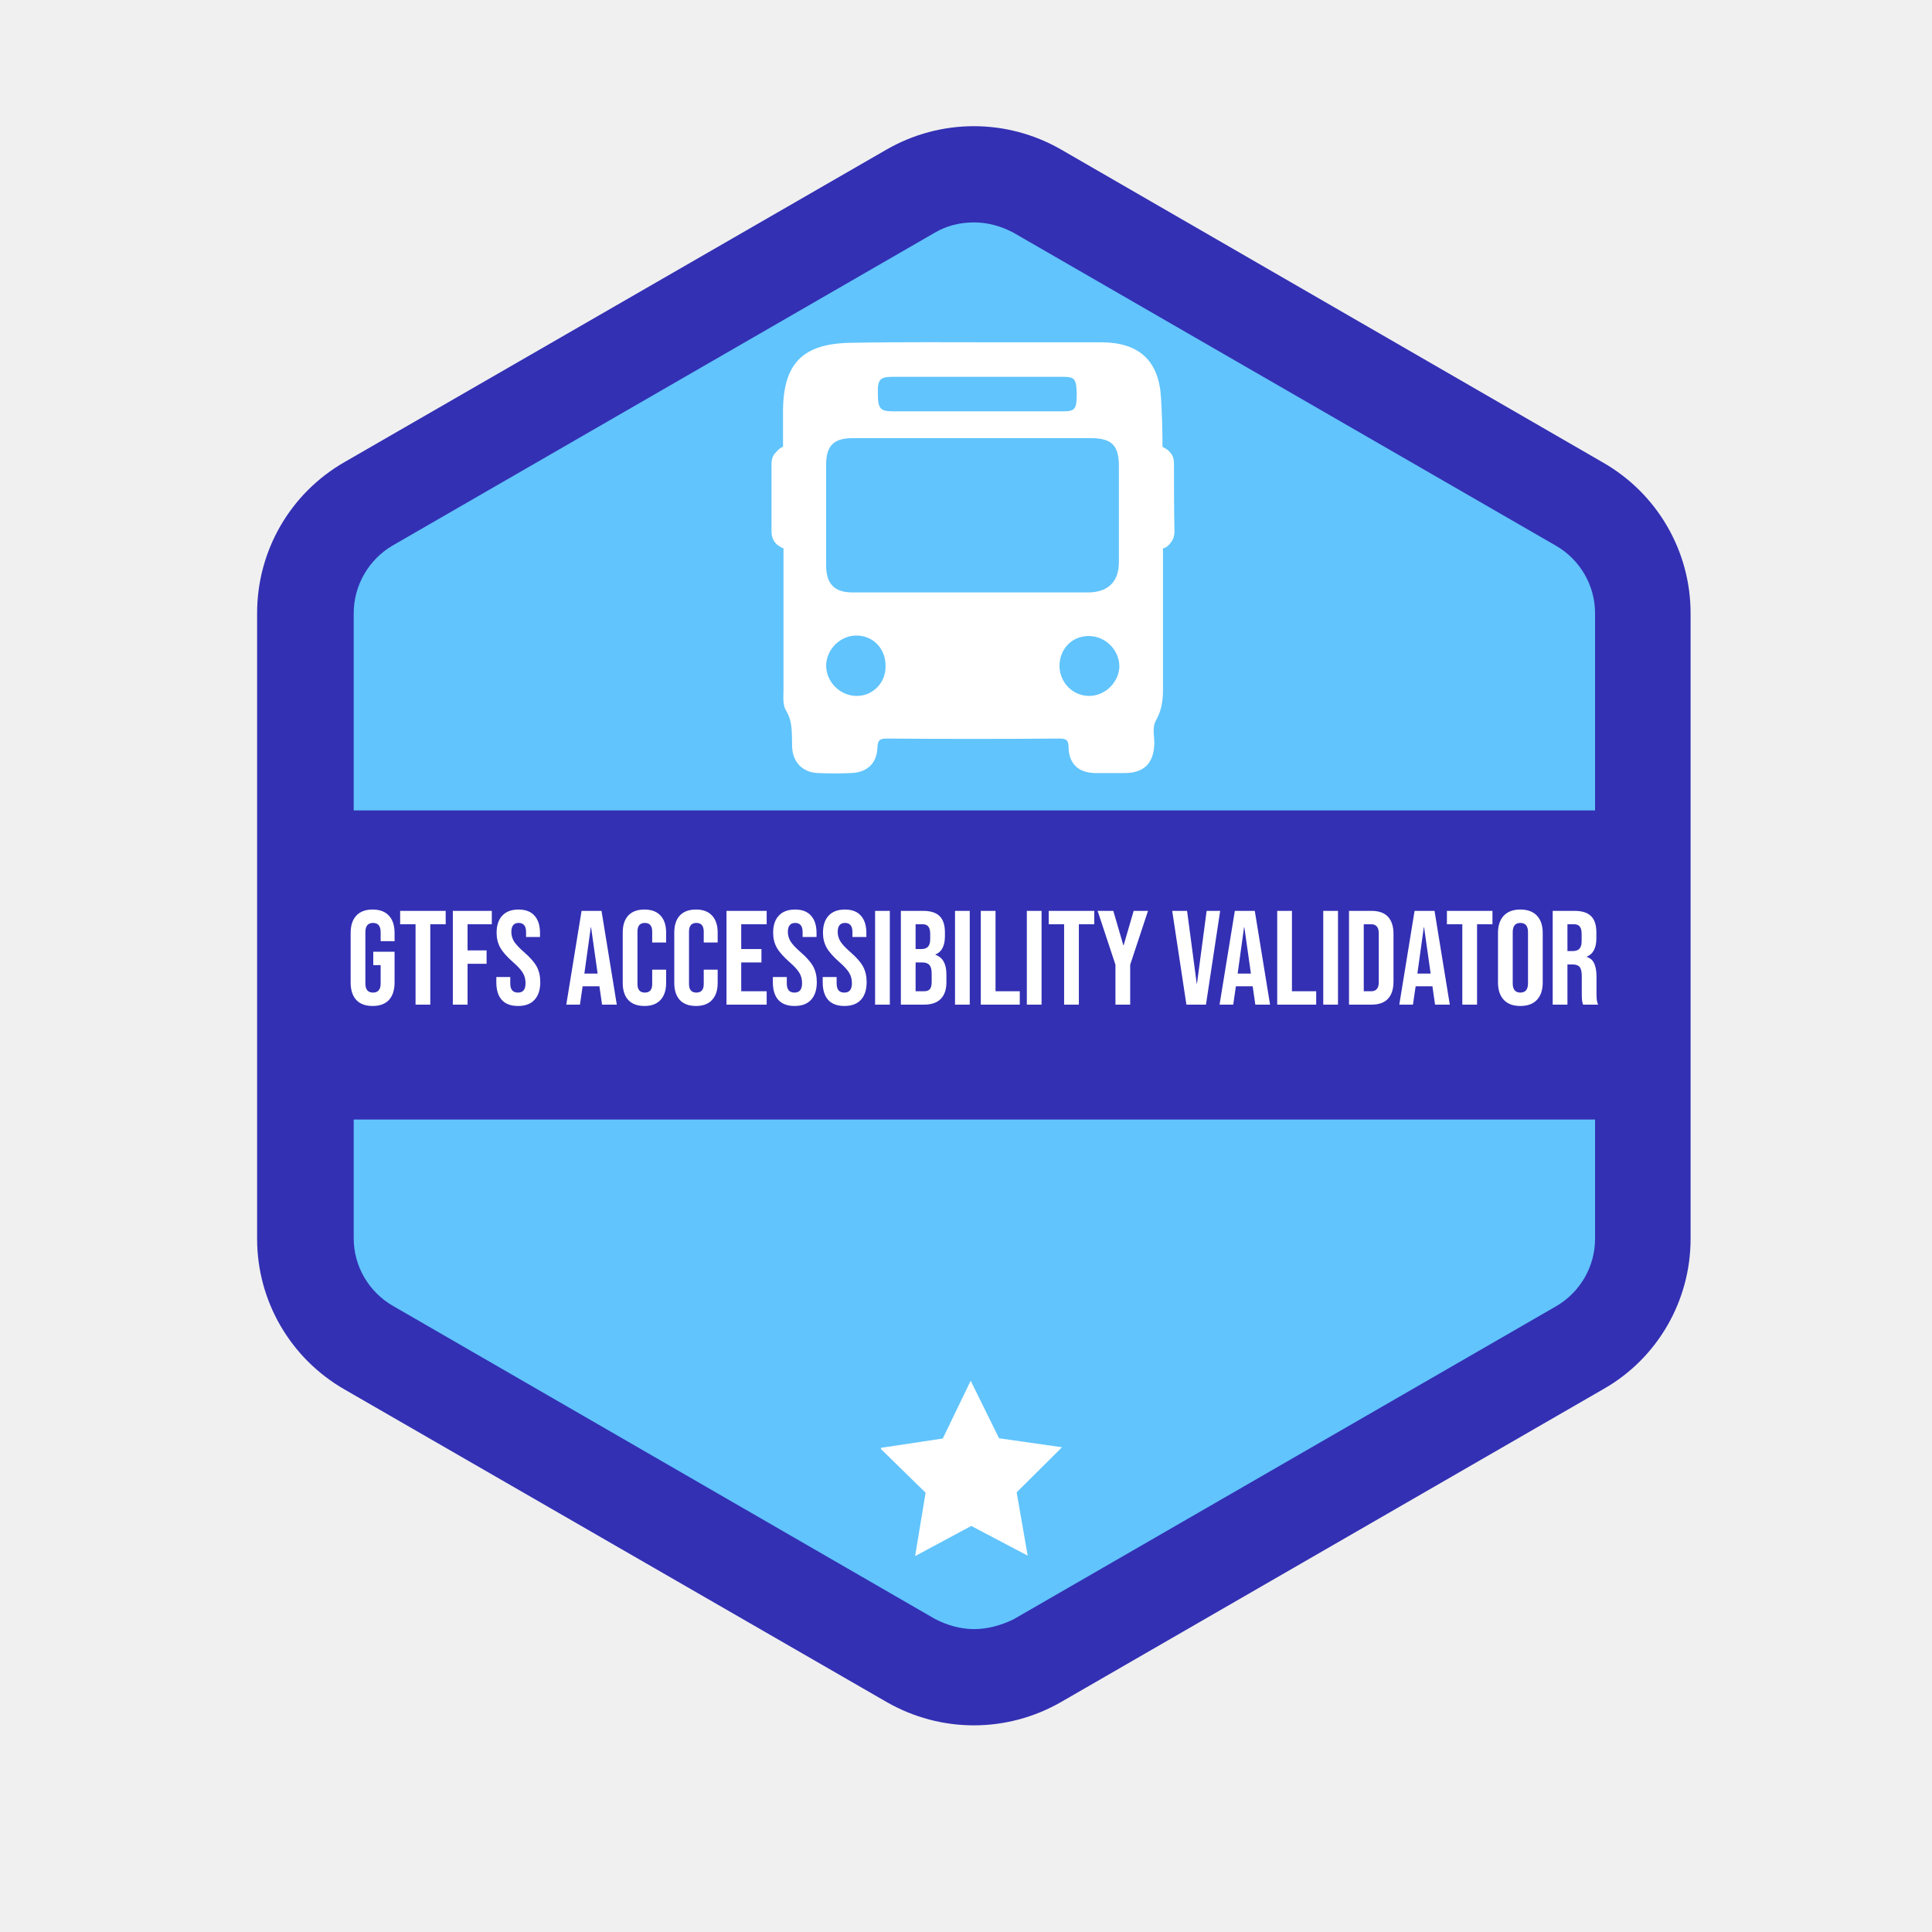
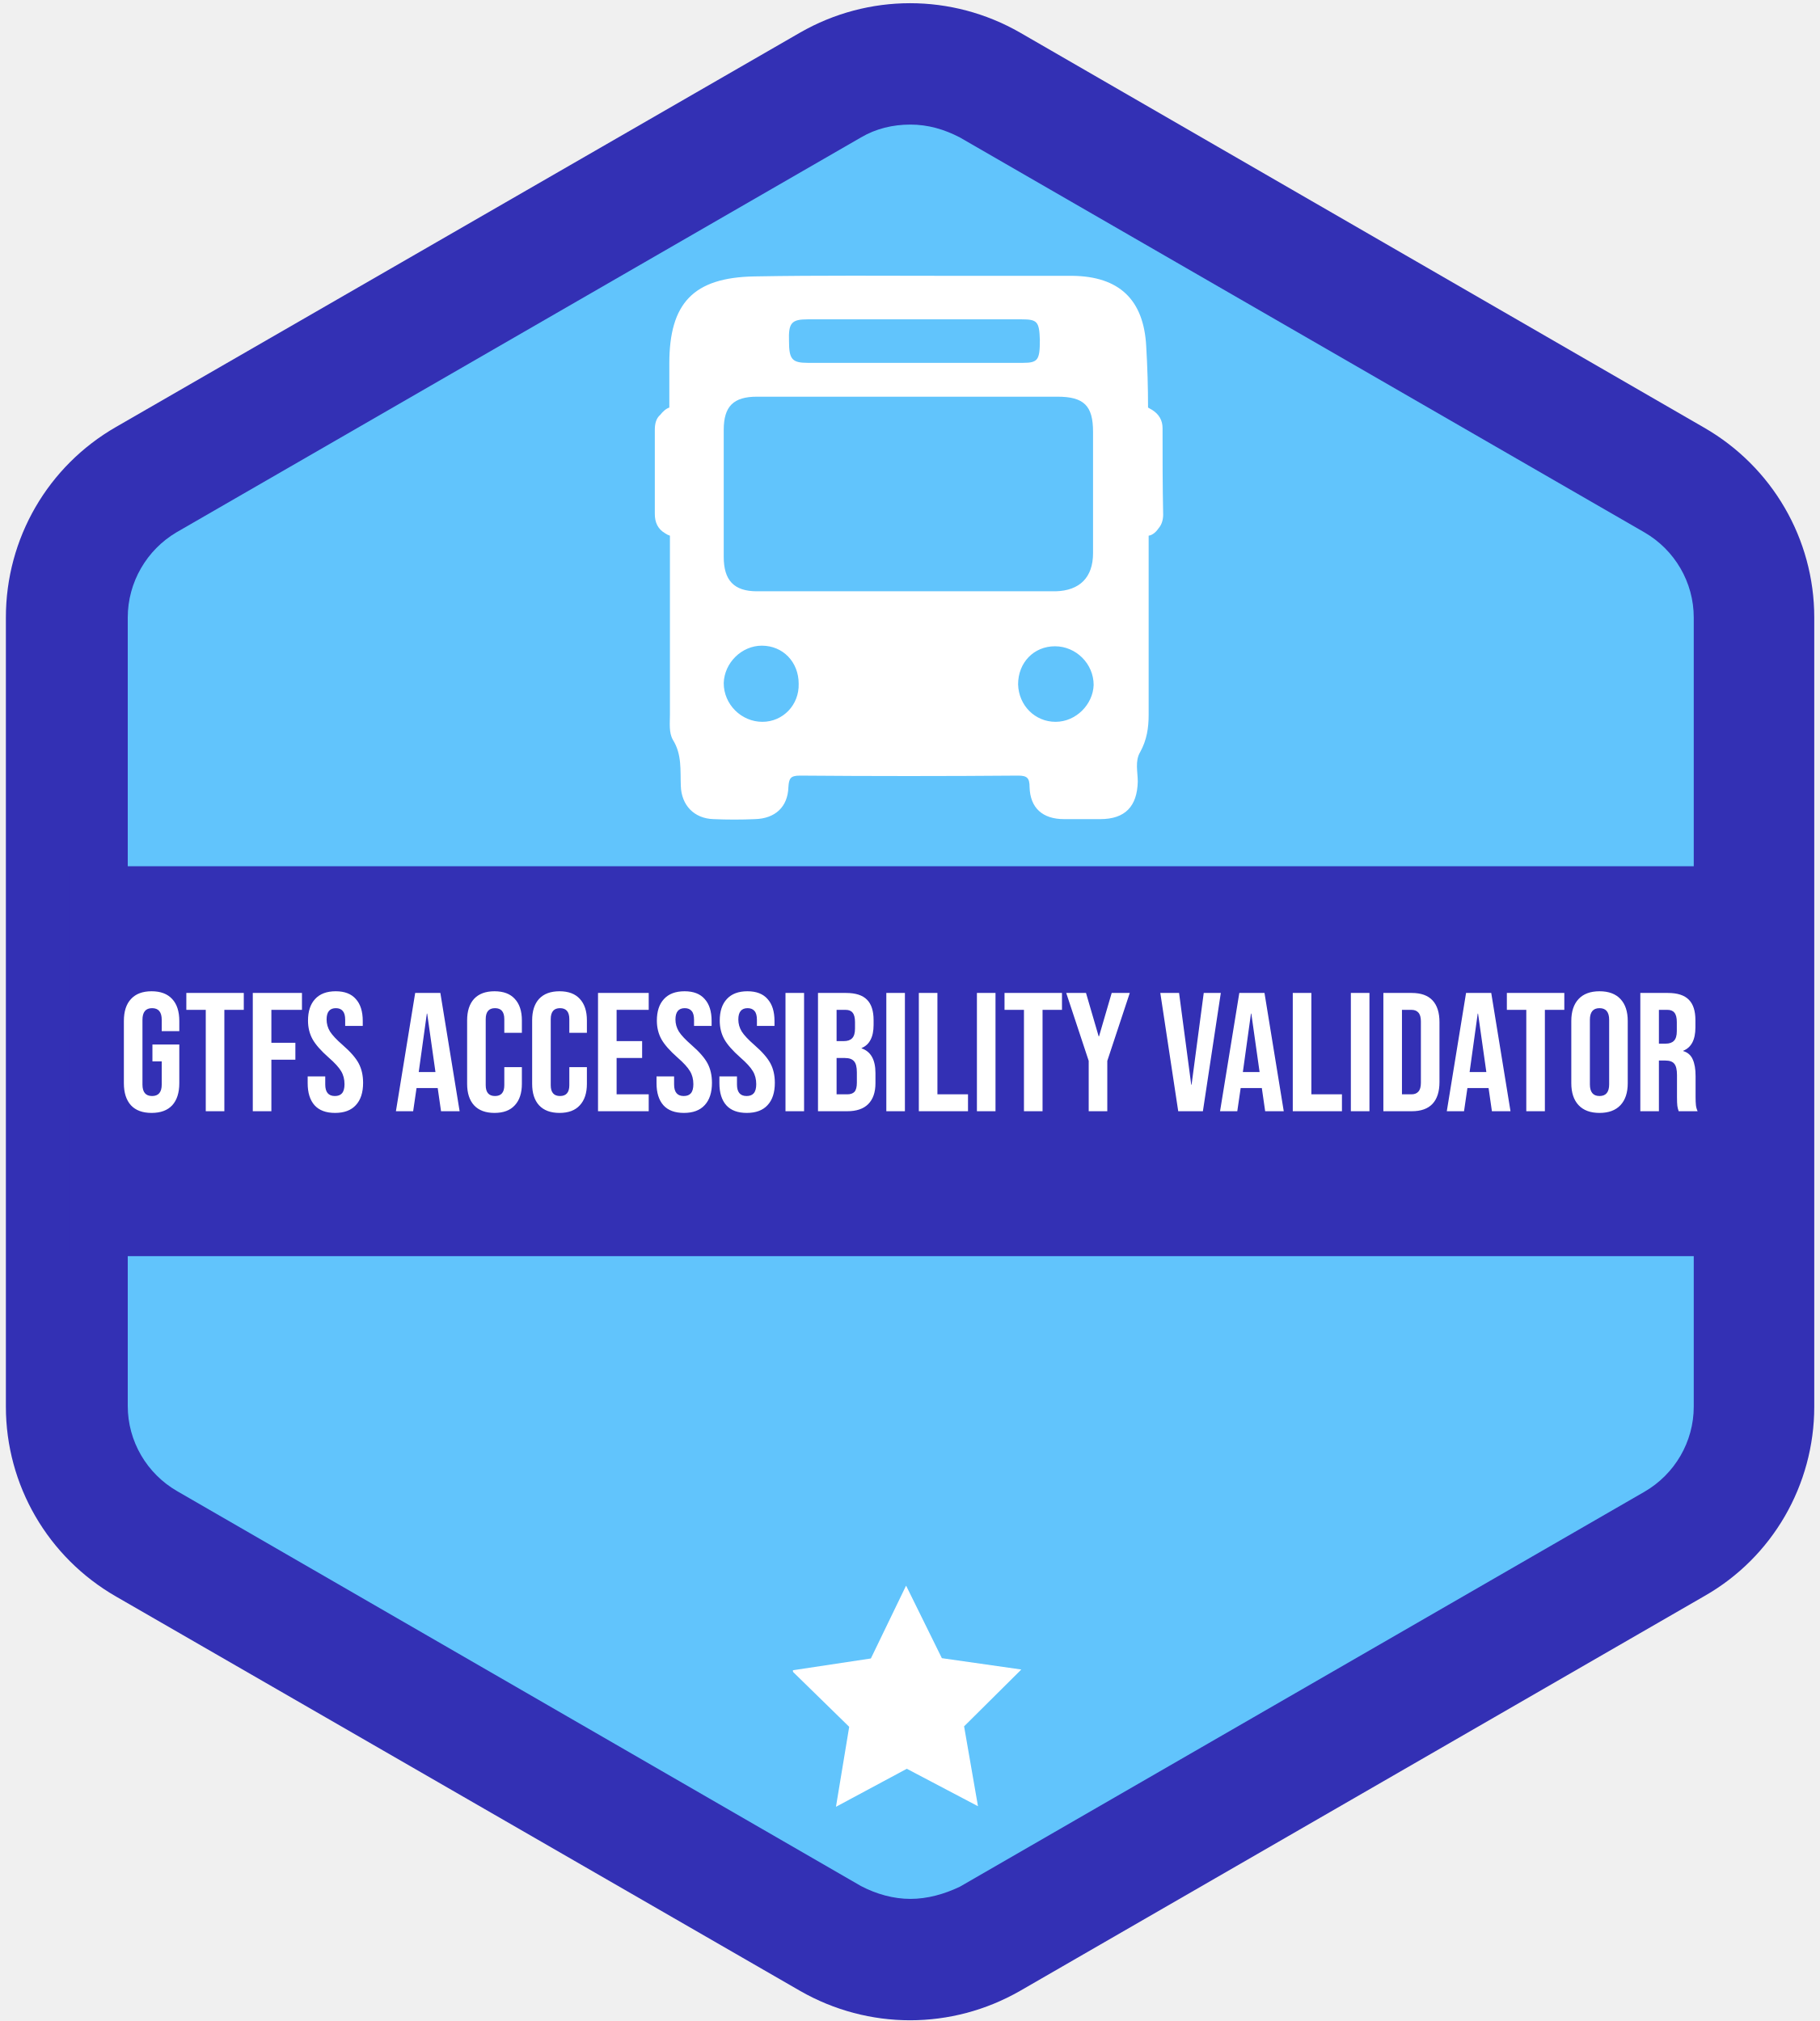
- <svg xmlns="http://www.w3.org/2000/svg" width="375" height="375" viewBox="0 0 375 375" fill="none">
-   <path fill-rule="evenodd" clip-rule="evenodd" d="M328.142 240.458V119.026C328.142 106.956 321.683 95.822 311.162 89.787L205.951 29.019C195.43 22.984 182.617 22.984 172.096 29.019L66.884 89.683C56.363 95.718 49.904 106.852 49.904 119.026V240.458C49.904 252.529 56.363 263.663 66.884 269.698L172.096 330.362C182.617 336.397 195.43 336.397 205.951 330.362L311.266 269.594C321.683 263.663 328.142 252.529 328.142 240.458Z" fill="#3330B4" />
-   <path fill-rule="evenodd" clip-rule="evenodd" d="M189.075 316.21C186.471 316.21 183.867 315.482 181.471 314.233L76.259 253.465C71.572 250.76 68.655 245.765 68.655 240.354V119.026C68.655 113.615 71.572 108.621 76.155 105.915L181.471 45.147C183.763 43.794 186.367 43.17 189.075 43.17C191.784 43.17 194.284 43.899 196.68 45.147L301.995 105.915C306.683 108.621 309.6 113.615 309.6 119.026V240.458C309.6 245.869 306.683 250.864 301.995 253.569L196.68 314.337C194.284 315.482 191.68 316.21 189.075 316.21Z" fill="#61C4FC" />
-   <mask id="mask0_401_2" style="mask-type:alpha" maskUnits="userSpaceOnUse" x="59" y="157" width="259" height="61">
-     <path d="M59.645 157.301H317.645V217.301H59.645V157.301Z" fill="white" />
+ <svg xmlns="http://www.w3.org/2000/svg" width="280" height="311" viewBox="0 0 280 311" fill="none">
+   <path fill-rule="evenodd" clip-rule="evenodd" d="M279.142 216.458V95.026C279.142 82.956 272.683 71.822 262.162 65.787L156.951 5.019C146.43 -1.016 133.617 -1.016 123.096 5.019L17.884 65.683C7.363 71.718 0.905 82.852 0.905 95.026V216.458C0.905 228.529 7.363 239.663 17.884 245.698L123.096 306.362C133.617 312.397 146.43 312.397 156.951 306.362L262.266 245.594C272.683 239.663 279.142 228.529 279.142 216.458Z" fill="#3330B4" />
+   <path fill-rule="evenodd" clip-rule="evenodd" d="M140.075 292.21C137.471 292.21 134.867 291.482 132.471 290.233L27.259 229.465C22.572 226.76 19.655 221.765 19.655 216.354V95.026C19.655 89.615 22.572 84.621 27.155 81.915L132.471 21.147C134.763 19.794 137.367 19.17 140.075 19.17C142.784 19.17 145.284 19.899 147.68 21.147L252.995 81.915C257.683 84.621 260.6 89.615 260.6 95.026V216.458C260.6 221.869 257.683 226.864 252.995 229.569L147.68 290.337C145.284 291.482 142.68 292.21 140.075 292.21Z" fill="#61C4FC" />
+   <mask id="mask0_401_3" style="mask-type:alpha" maskUnits="userSpaceOnUse" x="10" y="133" width="259" height="61">
+     <path d="M10.646 133.301H268.645V193.301H10.646V133.301Z" fill="white" />
  </mask>
-   <g mask="url(#mask0_401_2)">
-     <path fill-rule="evenodd" clip-rule="evenodd" d="M59.645 58.232H317.645V316.232H59.645V58.232Z" fill="#3330B4" />
+   <g mask="url(#mask0_401_3)">
+     <path fill-rule="evenodd" clip-rule="evenodd" d="M10.646 34.232H268.645V292.232H10.646V34.232Z" fill="#3330B4" />
  </g>
-   <mask id="mask1_401_2" style="mask-type:alpha" maskUnits="userSpaceOnUse" x="171" y="268" width="36" height="35">
-     <path d="M171 268H206.139V302.037H171V268Z" fill="white" />
+   <mask id="mask1_401_3" style="mask-type:alpha" maskUnits="userSpaceOnUse" x="122" y="244" width="36" height="35">
+     <path d="M122 244H157.139V278.037H122V244Z" fill="white" />
  </mask>
-   <g mask="url(#mask1_401_2)">
-     <path fill-rule="evenodd" clip-rule="evenodd" d="M193.917 279.167L206.139 280.912L197.335 289.657L199.471 301.948L188.523 296.186L177.621 302.037L179.658 289.73L170.785 281.056L182.992 279.212L188.41 268L193.917 279.167Z" fill="white" />
+   <g mask="url(#mask1_401_3)">
+     <path fill-rule="evenodd" clip-rule="evenodd" d="M144.917 255.167L157.139 256.912L148.335 265.657L150.471 277.948L139.523 272.186L128.621 278.037L130.658 265.73L121.785 257.056L133.992 255.212L139.41 244L144.917 255.167Z" fill="white" />
  </g>
-   <path fill-rule="evenodd" clip-rule="evenodd" d="M227.87 89.88C227.87 88.671 227.312 87.741 226.289 87.09C226.103 86.997 225.824 86.811 225.638 86.718C225.638 83.649 225.545 80.487 225.359 77.326C224.987 70.072 221.174 66.538 214.013 66.445C207.782 66.445 201.551 66.445 195.32 66.445C185.183 66.445 175.139 66.352 165.002 66.538C155.702 66.724 151.982 70.63 151.982 79.93C151.982 82.161 151.982 84.393 151.982 86.718C151.424 86.904 150.959 87.369 150.587 87.834C149.936 88.392 149.75 89.229 149.75 90.159C149.75 94.437 149.75 98.715 149.75 103.086C149.75 104.388 150.215 105.411 151.331 106.062C151.61 106.248 151.796 106.341 152.075 106.434C152.075 115.641 152.075 124.754 152.075 133.961C152.075 135.263 151.889 136.751 152.54 137.867C153.935 140.099 153.656 142.517 153.749 144.935C153.842 147.911 155.795 149.957 158.771 150.05C160.91 150.143 163.049 150.143 165.188 150.05C168.257 149.957 170.21 148.19 170.303 145.121C170.396 143.819 170.582 143.354 172.07 143.354C183.23 143.447 194.483 143.447 205.643 143.354C207.038 143.354 207.41 143.726 207.41 145.121C207.503 148.376 209.456 150.05 212.711 150.05C214.571 150.05 216.431 150.05 218.291 150.05C222.104 150.05 223.964 148.097 224.057 144.284C224.057 142.796 223.592 141.122 224.429 139.727C225.452 137.867 225.731 136.007 225.731 133.961C225.731 125.312 225.731 116.664 225.731 106.434C226.382 106.341 226.94 105.783 227.312 105.225C227.777 104.667 227.963 103.923 227.963 103.179C227.87 98.808 227.87 94.344 227.87 89.88ZM173.279 73.141C178.859 73.141 184.439 73.141 189.926 73.141C195.32 73.141 200.714 73.141 206.201 73.141C208.619 73.141 208.898 73.513 208.991 76.303C208.991 79.371 208.712 79.837 206.387 79.837C195.32 79.837 184.253 79.837 173.279 79.837C170.861 79.837 170.396 79.278 170.396 76.489C170.303 73.699 170.768 73.141 173.279 73.141ZM166.304 135.077C163.049 135.077 160.352 132.38 160.352 129.125C160.445 125.963 163.142 123.359 166.211 123.359C169.466 123.359 171.884 125.87 171.884 129.218C171.977 132.473 169.466 135.077 166.304 135.077ZM165.467 114.99C161.933 114.99 160.352 113.316 160.352 109.689C160.352 103.179 160.352 96.669 160.352 90.159C160.352 86.532 161.84 85.044 165.467 85.044C173.279 85.044 180.998 85.044 188.81 85.044C196.436 85.044 204.062 85.044 211.688 85.044C215.78 85.044 217.175 86.439 217.175 90.438C217.175 96.669 217.175 102.9 217.175 109.131C217.175 112.851 215.129 114.897 211.409 114.99C196.157 114.99 180.812 114.99 165.467 114.99ZM211.409 135.077C208.247 135.077 205.736 132.566 205.643 129.311C205.643 125.963 208.061 123.452 211.316 123.452C214.571 123.452 217.268 126.149 217.268 129.404C217.175 132.38 214.571 135.077 211.409 135.077Z" fill="white" />
-   <path d="M72.323 195.26C70.936 195.26 69.879 194.87 69.151 194.09C68.423 193.293 68.059 192.157 68.059 190.684V181.116C68.059 179.643 68.423 178.516 69.151 177.736C69.879 176.939 70.936 176.54 72.323 176.54C73.71 176.54 74.767 176.939 75.495 177.736C76.223 178.516 76.587 179.643 76.587 181.116V182.676H73.883V180.934C73.883 179.738 73.389 179.14 72.401 179.14C71.413 179.14 70.919 179.738 70.919 180.934V190.892C70.919 192.071 71.413 192.66 72.401 192.66C73.389 192.66 73.883 192.071 73.883 190.892V187.33H72.453V184.73H76.587V190.684C76.587 192.157 76.223 193.293 75.495 194.09C74.767 194.87 73.71 195.26 72.323 195.26ZM80.659 179.4H77.669V176.8H86.509V179.4H83.519V195H80.659V179.4ZM87.894 176.8H95.46V179.4H90.754V184.47H94.446V187.07H90.754V195H87.894V176.8ZM100.55 195.26C99.163 195.26 98.114 194.87 97.404 194.09C96.693 193.293 96.338 192.157 96.338 190.684V189.644H99.042V190.892C99.042 192.071 99.536 192.66 100.524 192.66C101.009 192.66 101.373 192.521 101.616 192.244C101.876 191.949 102.006 191.481 102.006 190.84C102.006 190.077 101.832 189.41 101.486 188.838C101.139 188.249 100.498 187.547 99.562 186.732C98.383 185.692 97.56 184.756 97.092 183.924C96.624 183.075 96.39 182.121 96.39 181.064C96.39 179.625 96.754 178.516 97.482 177.736C98.21 176.939 99.267 176.54 100.654 176.54C102.023 176.54 103.054 176.939 103.748 177.736C104.458 178.516 104.814 179.643 104.814 181.116V181.87H102.11V180.934C102.11 180.31 101.988 179.859 101.746 179.582C101.503 179.287 101.148 179.14 100.68 179.14C99.726 179.14 99.25 179.721 99.25 180.882C99.25 181.541 99.423 182.156 99.77 182.728C100.134 183.3 100.784 183.993 101.72 184.808C102.916 185.848 103.739 186.793 104.19 187.642C104.64 188.491 104.866 189.488 104.866 190.632C104.866 192.123 104.493 193.267 103.748 194.064C103.02 194.861 101.954 195.26 100.55 195.26ZM112.88 176.8H116.754L119.718 195H116.858L116.338 191.386V191.438H113.088L112.568 195H109.916L112.88 176.8ZM116 188.968L114.726 179.972H114.674L113.426 188.968H116ZM125.084 195.26C123.715 195.26 122.666 194.87 121.938 194.09C121.228 193.31 120.872 192.209 120.872 190.788V181.012C120.872 179.591 121.228 178.49 121.938 177.71C122.666 176.93 123.715 176.54 125.084 176.54C126.454 176.54 127.494 176.93 128.204 177.71C128.932 178.49 129.296 179.591 129.296 181.012V182.936H126.592V180.83C126.592 179.703 126.116 179.14 125.162 179.14C124.209 179.14 123.732 179.703 123.732 180.83V190.996C123.732 192.105 124.209 192.66 125.162 192.66C126.116 192.66 126.592 192.105 126.592 190.996V188.214H129.296V190.788C129.296 192.209 128.932 193.31 128.204 194.09C127.494 194.87 126.454 195.26 125.084 195.26ZM135.088 195.26C133.719 195.26 132.67 194.87 131.942 194.09C131.232 193.31 130.876 192.209 130.876 190.788V181.012C130.876 179.591 131.232 178.49 131.942 177.71C132.67 176.93 133.719 176.54 135.088 176.54C136.458 176.54 137.498 176.93 138.208 177.71C138.936 178.49 139.3 179.591 139.3 181.012V182.936H136.596V180.83C136.596 179.703 136.12 179.14 135.166 179.14C134.213 179.14 133.736 179.703 133.736 180.83V190.996C133.736 192.105 134.213 192.66 135.166 192.66C136.12 192.66 136.596 192.105 136.596 190.996V188.214H139.3V190.788C139.3 192.209 138.936 193.31 138.208 194.09C137.498 194.87 136.458 195.26 135.088 195.26ZM141.011 176.8H148.811V179.4H143.871V184.21H147.797V186.81H143.871V192.4H148.811V195H141.011V176.8ZM154.225 195.26C152.839 195.26 151.79 194.87 151.079 194.09C150.369 193.293 150.013 192.157 150.013 190.684V189.644H152.717V190.892C152.717 192.071 153.211 192.66 154.199 192.66C154.685 192.66 155.049 192.521 155.291 192.244C155.551 191.949 155.681 191.481 155.681 190.84C155.681 190.077 155.508 189.41 155.161 188.838C154.815 188.249 154.173 187.547 153.237 186.732C152.059 185.692 151.235 184.756 150.767 183.924C150.299 183.075 150.065 182.121 150.065 181.064C150.065 179.625 150.429 178.516 151.157 177.736C151.885 176.939 152.943 176.54 154.329 176.54C155.699 176.54 156.73 176.939 157.423 177.736C158.134 178.516 158.489 179.643 158.489 181.116V181.87H155.785V180.934C155.785 180.31 155.664 179.859 155.421 179.582C155.179 179.287 154.823 179.14 154.355 179.14C153.402 179.14 152.925 179.721 152.925 180.882C152.925 181.541 153.099 182.156 153.445 182.728C153.809 183.3 154.459 183.993 155.395 184.808C156.591 185.848 157.415 186.793 157.865 187.642C158.316 188.491 158.541 189.488 158.541 190.632C158.541 192.123 158.169 193.267 157.423 194.064C156.695 194.861 155.629 195.26 154.225 195.26ZM163.899 195.26C162.513 195.26 161.464 194.87 160.753 194.09C160.043 193.293 159.687 192.157 159.687 190.684V189.644H162.391V190.892C162.391 192.071 162.885 192.66 163.873 192.66C164.359 192.66 164.723 192.521 164.965 192.244C165.225 191.949 165.355 191.481 165.355 190.84C165.355 190.077 165.182 189.41 164.835 188.838C164.489 188.249 163.847 187.547 162.911 186.732C161.733 185.692 160.909 184.756 160.441 183.924C159.973 183.075 159.739 182.121 159.739 181.064C159.739 179.625 160.103 178.516 160.831 177.736C161.559 176.939 162.617 176.54 164.003 176.54C165.373 176.54 166.404 176.939 167.097 177.736C167.808 178.516 168.163 179.643 168.163 181.116V181.87H165.459V180.934C165.459 180.31 165.338 179.859 165.095 179.582C164.853 179.287 164.497 179.14 164.029 179.14C163.076 179.14 162.599 179.721 162.599 180.882C162.599 181.541 162.773 182.156 163.119 182.728C163.483 183.3 164.133 183.993 165.069 184.808C166.265 185.848 167.089 186.793 167.539 187.642C167.99 188.491 168.215 189.488 168.215 190.632C168.215 192.123 167.843 193.267 167.097 194.064C166.369 194.861 165.303 195.26 163.899 195.26ZM169.855 176.8H172.715V195H169.855V176.8ZM174.857 176.8H179.173C180.646 176.8 181.721 177.147 182.397 177.84C183.073 178.516 183.411 179.565 183.411 180.986V181.714C183.411 182.65 183.255 183.413 182.943 184.002C182.648 184.591 182.189 185.016 181.565 185.276V185.328C182.986 185.813 183.697 187.079 183.697 189.124V190.684C183.697 192.088 183.324 193.163 182.579 193.908C181.851 194.636 180.776 195 179.355 195H174.857V176.8ZM178.835 184.21C179.407 184.21 179.832 184.063 180.109 183.768C180.404 183.473 180.551 182.979 180.551 182.286V181.272C180.551 180.613 180.43 180.137 180.187 179.842C179.962 179.547 179.598 179.4 179.095 179.4H177.717V184.21H178.835ZM179.355 192.4C179.858 192.4 180.23 192.27 180.473 192.01C180.716 191.733 180.837 191.265 180.837 190.606V189.02C180.837 188.188 180.69 187.616 180.395 187.304C180.118 186.975 179.65 186.81 178.991 186.81H177.717V192.4H179.355ZM185.369 176.8H188.229V195H185.369V176.8ZM190.371 176.8H193.231V192.4H197.937V195H190.371V176.8ZM199.308 176.8H202.168V195H199.308V176.8ZM206.546 179.4H203.556V176.8H212.396V179.4H209.406V195H206.546V179.4ZM216.508 187.252L213.05 176.8H216.092L218.042 183.482H218.094L220.044 176.8H222.826L219.368 187.252V195H216.508V187.252ZM227.525 176.8H230.411L232.283 190.918H232.335L234.207 176.8H236.833L234.077 195H230.281L227.525 176.8ZM239.68 176.8H243.554L246.518 195H243.658L243.138 191.386V191.438H239.888L239.368 195H236.716L239.68 176.8ZM242.8 188.968L241.526 179.972H241.474L240.226 188.968H242.8ZM247.906 176.8H250.766V192.4H255.472V195H247.906V176.8ZM256.843 176.8H259.703V195H256.843V176.8ZM261.845 176.8H266.213C267.635 176.8 268.701 177.181 269.411 177.944C270.122 178.707 270.477 179.825 270.477 181.298V190.502C270.477 191.975 270.122 193.093 269.411 193.856C268.701 194.619 267.635 195 266.213 195H261.845V176.8ZM266.161 192.4C266.629 192.4 266.985 192.261 267.227 191.984C267.487 191.707 267.617 191.256 267.617 190.632V181.168C267.617 180.544 267.487 180.093 267.227 179.816C266.985 179.539 266.629 179.4 266.161 179.4H264.705V192.4H266.161ZM274.567 176.8H278.441L281.405 195H278.545L278.025 191.386V191.438H274.775L274.255 195H271.603L274.567 176.8ZM277.687 188.968L276.413 179.972H276.361L275.113 188.968H277.687ZM283.835 179.4H280.845V176.8H289.685V179.4H286.695V195H283.835V179.4ZM295.102 195.26C293.698 195.26 292.624 194.861 291.878 194.064C291.133 193.267 290.76 192.14 290.76 190.684V181.116C290.76 179.66 291.133 178.533 291.878 177.736C292.624 176.939 293.698 176.54 295.102 176.54C296.506 176.54 297.581 176.939 298.326 177.736C299.072 178.533 299.444 179.66 299.444 181.116V190.684C299.444 192.14 299.072 193.267 298.326 194.064C297.581 194.861 296.506 195.26 295.102 195.26ZM295.102 192.66C296.09 192.66 296.584 192.062 296.584 190.866V180.934C296.584 179.738 296.09 179.14 295.102 179.14C294.114 179.14 293.62 179.738 293.62 180.934V190.866C293.62 192.062 294.114 192.66 295.102 192.66ZM301.379 176.8H305.617C307.09 176.8 308.165 177.147 308.841 177.84C309.517 178.516 309.855 179.565 309.855 180.986V182.104C309.855 183.993 309.231 185.189 307.983 185.692V185.744C308.676 185.952 309.161 186.377 309.439 187.018C309.733 187.659 309.881 188.517 309.881 189.592V192.79C309.881 193.31 309.898 193.735 309.933 194.064C309.967 194.376 310.054 194.688 310.193 195H307.281C307.177 194.705 307.107 194.428 307.073 194.168C307.038 193.908 307.021 193.44 307.021 192.764V189.436C307.021 188.604 306.882 188.023 306.605 187.694C306.345 187.365 305.885 187.2 305.227 187.2H304.239V195H301.379V176.8ZM305.279 184.6C305.851 184.6 306.275 184.453 306.553 184.158C306.847 183.863 306.994 183.369 306.994 182.676V181.272C306.994 180.613 306.873 180.137 306.631 179.842C306.405 179.547 306.041 179.4 305.539 179.4H304.239V184.6H305.279Z" fill="white" />
+   <path fill-rule="evenodd" clip-rule="evenodd" d="M178.87 65.88C178.87 64.671 178.312 63.741 177.289 63.09C177.103 62.997 176.824 62.811 176.638 62.718C176.638 59.649 176.545 56.487 176.359 53.326C175.987 46.072 172.174 42.538 165.013 42.445C158.782 42.445 152.551 42.445 146.32 42.445C136.183 42.445 126.139 42.352 116.002 42.538C106.702 42.724 102.982 46.63 102.982 55.929C102.982 58.161 102.982 60.393 102.982 62.718C102.424 62.904 101.959 63.369 101.587 63.834C100.936 64.392 100.75 65.229 100.75 66.159C100.75 70.437 100.75 74.715 100.75 79.086C100.75 80.388 101.215 81.411 102.331 82.062C102.61 82.248 102.796 82.341 103.075 82.434C103.075 91.641 103.075 100.754 103.075 109.961C103.075 111.263 102.889 112.751 103.54 113.867C104.935 116.099 104.656 118.517 104.749 120.935C104.842 123.911 106.795 125.957 109.771 126.05C111.91 126.143 114.049 126.143 116.188 126.05C119.257 125.957 121.21 124.19 121.303 121.121C121.396 119.819 121.582 119.354 123.07 119.354C134.23 119.447 145.483 119.447 156.643 119.354C158.038 119.354 158.41 119.726 158.41 121.121C158.503 124.376 160.456 126.05 163.711 126.05C165.571 126.05 167.431 126.05 169.291 126.05C173.104 126.05 174.964 124.097 175.057 120.284C175.057 118.796 174.592 117.122 175.429 115.727C176.452 113.867 176.731 112.007 176.731 109.961C176.731 101.312 176.731 92.664 176.731 82.434C177.382 82.341 177.94 81.783 178.312 81.225C178.777 80.667 178.963 79.923 178.963 79.179C178.87 74.808 178.87 70.344 178.87 65.88ZM124.279 49.141C129.859 49.141 135.439 49.141 140.926 49.141C146.32 49.141 151.714 49.141 157.201 49.141C159.619 49.141 159.898 49.513 159.991 52.303C159.991 55.371 159.712 55.837 157.387 55.837C146.32 55.837 135.253 55.837 124.279 55.837C121.861 55.837 121.396 55.279 121.396 52.489C121.303 49.699 121.768 49.141 124.279 49.141ZM117.304 111.077C114.049 111.077 111.352 108.38 111.352 105.125C111.445 101.963 114.142 99.359 117.211 99.359C120.466 99.359 122.884 101.87 122.884 105.218C122.977 108.473 120.466 111.077 117.304 111.077ZM116.467 90.99C112.933 90.99 111.352 89.316 111.352 85.689C111.352 79.179 111.352 72.669 111.352 66.159C111.352 62.532 112.84 61.044 116.467 61.044C124.279 61.044 131.998 61.044 139.81 61.044C147.436 61.044 155.062 61.044 162.688 61.044C166.78 61.044 168.175 62.439 168.175 66.438C168.175 72.669 168.175 78.9 168.175 85.131C168.175 88.851 166.129 90.897 162.409 90.99C147.157 90.99 131.812 90.99 116.467 90.99ZM162.409 111.077C159.247 111.077 156.736 108.566 156.643 105.311C156.643 101.963 159.061 99.452 162.316 99.452C165.571 99.452 168.268 102.149 168.268 105.404C168.175 108.38 165.571 111.077 162.409 111.077Z" fill="white" />
+   <path d="M23.323 171.26C21.936 171.26 20.879 170.87 20.151 170.09C19.423 169.293 19.059 168.157 19.059 166.684V157.116C19.059 155.643 19.423 154.516 20.151 153.736C20.879 152.939 21.936 152.54 23.323 152.54C24.71 152.54 25.767 152.939 26.495 153.736C27.223 154.516 27.587 155.643 27.587 157.116V158.676H24.883V156.934C24.883 155.738 24.389 155.14 23.401 155.14C22.413 155.14 21.919 155.738 21.919 156.934V166.892C21.919 168.071 22.413 168.66 23.401 168.66C24.389 168.66 24.883 168.071 24.883 166.892V163.33H23.453V160.73H27.587V166.684C27.587 168.157 27.223 169.293 26.495 170.09C25.767 170.87 24.71 171.26 23.323 171.26ZM31.659 155.4H28.669V152.8H37.509V155.4H34.519V171H31.659V155.4ZM38.894 152.8H46.46V155.4H41.754V160.47H45.446V163.07H41.754V171H38.894V152.8ZM51.55 171.26C50.163 171.26 49.114 170.87 48.404 170.09C47.693 169.293 47.338 168.157 47.338 166.684V165.644H50.042V166.892C50.042 168.071 50.536 168.66 51.524 168.66C52.009 168.66 52.373 168.521 52.616 168.244C52.876 167.949 53.006 167.481 53.006 166.84C53.006 166.077 52.832 165.41 52.486 164.838C52.139 164.249 51.498 163.547 50.562 162.732C49.383 161.692 48.56 160.756 48.092 159.924C47.624 159.075 47.39 158.121 47.39 157.064C47.39 155.625 47.754 154.516 48.482 153.736C49.21 152.939 50.267 152.54 51.654 152.54C53.023 152.54 54.054 152.939 54.748 153.736C55.458 154.516 55.814 155.643 55.814 157.116V157.87H53.11V156.934C53.11 156.31 52.988 155.859 52.746 155.582C52.503 155.287 52.148 155.14 51.68 155.14C50.726 155.14 50.25 155.721 50.25 156.882C50.25 157.541 50.423 158.156 50.77 158.728C51.134 159.3 51.784 159.993 52.72 160.808C53.916 161.848 54.739 162.793 55.19 163.642C55.64 164.491 55.866 165.488 55.866 166.632C55.866 168.123 55.493 169.267 54.748 170.064C54.02 170.861 52.954 171.26 51.55 171.26ZM63.88 152.8H67.754L70.718 171H67.858L67.338 167.386V167.438H64.088L63.568 171H60.916L63.88 152.8ZM66.999 164.968L65.725 155.972H65.674L64.425 164.968H66.999ZM76.084 171.26C74.715 171.26 73.666 170.87 72.938 170.09C72.228 169.31 71.872 168.209 71.872 166.788V157.012C71.872 155.591 72.228 154.49 72.938 153.71C73.666 152.93 74.715 152.54 76.084 152.54C77.454 152.54 78.494 152.93 79.204 153.71C79.932 154.49 80.296 155.591 80.296 157.012V158.936H77.592V156.83C77.592 155.703 77.116 155.14 76.162 155.14C75.209 155.14 74.732 155.703 74.732 156.83V166.996C74.732 168.105 75.209 168.66 76.162 168.66C77.116 168.66 77.592 168.105 77.592 166.996V164.214H80.296V166.788C80.296 168.209 79.932 169.31 79.204 170.09C78.494 170.87 77.454 171.26 76.084 171.26ZM86.088 171.26C84.719 171.26 83.67 170.87 82.942 170.09C82.231 169.31 81.876 168.209 81.876 166.788V157.012C81.876 155.591 82.231 154.49 82.942 153.71C83.67 152.93 84.719 152.54 86.088 152.54C87.457 152.54 88.498 152.93 89.208 153.71C89.936 154.49 90.3 155.591 90.3 157.012V158.936H87.596V156.83C87.596 155.703 87.12 155.14 86.166 155.14C85.213 155.14 84.736 155.703 84.736 156.83V166.996C84.736 168.105 85.213 168.66 86.166 168.66C87.12 168.66 87.596 168.105 87.596 166.996V164.214H90.3V166.788C90.3 168.209 89.936 169.31 89.208 170.09C88.498 170.87 87.457 171.26 86.088 171.26ZM92.011 152.8H99.811V155.4H94.871V160.21H98.797V162.81H94.871V168.4H99.811V171H92.011V152.8ZM105.225 171.26C103.839 171.26 102.79 170.87 102.079 170.09C101.369 169.293 101.013 168.157 101.013 166.684V165.644H103.717V166.892C103.717 168.071 104.211 168.66 105.199 168.66C105.685 168.66 106.049 168.521 106.291 168.244C106.551 167.949 106.681 167.481 106.681 166.84C106.681 166.077 106.508 165.41 106.161 164.838C105.815 164.249 105.173 163.547 104.237 162.732C103.059 161.692 102.235 160.756 101.767 159.924C101.299 159.075 101.065 158.121 101.065 157.064C101.065 155.625 101.429 154.516 102.157 153.736C102.885 152.939 103.943 152.54 105.329 152.54C106.699 152.54 107.73 152.939 108.423 153.736C109.134 154.516 109.489 155.643 109.489 157.116V157.87H106.785V156.934C106.785 156.31 106.664 155.859 106.421 155.582C106.179 155.287 105.823 155.14 105.355 155.14C104.402 155.14 103.925 155.721 103.925 156.882C103.925 157.541 104.099 158.156 104.445 158.728C104.809 159.3 105.459 159.993 106.395 160.808C107.591 161.848 108.415 162.793 108.865 163.642C109.316 164.491 109.541 165.488 109.541 166.632C109.541 168.123 109.169 169.267 108.423 170.064C107.695 170.861 106.629 171.26 105.225 171.26ZM114.899 171.26C113.513 171.26 112.464 170.87 111.753 170.09C111.043 169.293 110.687 168.157 110.687 166.684V165.644H113.391V166.892C113.391 168.071 113.885 168.66 114.873 168.66C115.359 168.66 115.723 168.521 115.965 168.244C116.225 167.949 116.355 167.481 116.355 166.84C116.355 166.077 116.182 165.41 115.835 164.838C115.489 164.249 114.847 163.547 113.911 162.732C112.733 161.692 111.909 160.756 111.441 159.924C110.973 159.075 110.739 158.121 110.739 157.064C110.739 155.625 111.103 154.516 111.831 153.736C112.559 152.939 113.617 152.54 115.003 152.54C116.373 152.54 117.404 152.939 118.097 153.736C118.808 154.516 119.163 155.643 119.163 157.116V157.87H116.459V156.934C116.459 156.31 116.338 155.859 116.095 155.582C115.853 155.287 115.497 155.14 115.029 155.14C114.076 155.14 113.599 155.721 113.599 156.882C113.599 157.541 113.773 158.156 114.119 158.728C114.483 159.3 115.133 159.993 116.069 160.808C117.265 161.848 118.089 162.793 118.539 163.642C118.99 164.491 119.215 165.488 119.215 166.632C119.215 168.123 118.843 169.267 118.097 170.064C117.369 170.861 116.303 171.26 114.899 171.26ZM120.855 152.8H123.715V171H120.855V152.8ZM125.857 152.8H130.173C131.646 152.8 132.721 153.147 133.397 153.84C134.073 154.516 134.411 155.565 134.411 156.986V157.714C134.411 158.65 134.255 159.413 133.943 160.002C133.648 160.591 133.189 161.016 132.565 161.276V161.328C133.986 161.813 134.697 163.079 134.697 165.124V166.684C134.697 168.088 134.324 169.163 133.579 169.908C132.851 170.636 131.776 171 130.355 171H125.857V152.8ZM129.835 160.21C130.407 160.21 130.832 160.063 131.109 159.768C131.404 159.473 131.551 158.979 131.551 158.286V157.272C131.551 156.613 131.43 156.137 131.187 155.842C130.962 155.547 130.598 155.4 130.095 155.4H128.717V160.21H129.835ZM130.355 168.4C130.858 168.4 131.23 168.27 131.473 168.01C131.716 167.733 131.837 167.265 131.837 166.606V165.02C131.837 164.188 131.69 163.616 131.395 163.304C131.118 162.975 130.65 162.81 129.991 162.81H128.717V168.4H130.355ZM136.369 152.8H139.229V171H136.369V152.8ZM141.371 152.8H144.231V168.4H148.937V171H141.371V152.8ZM150.308 152.8H153.168V171H150.308V152.8ZM157.546 155.4H154.556V152.8H163.396V155.4H160.406V171H157.546V155.4ZM167.508 163.252L164.05 152.8H167.092L169.042 159.482H169.094L171.044 152.8H173.826L170.368 163.252V171H167.508V163.252ZM178.525 152.8H181.411L183.283 166.918H183.335L185.207 152.8H187.833L185.077 171H181.281L178.525 152.8ZM190.68 152.8H194.554L197.518 171H194.658L194.138 167.386V167.438H190.888L190.368 171H187.716L190.68 152.8ZM193.8 164.968L192.526 155.972H192.474L191.226 164.968H193.8ZM198.906 152.8H201.766V168.4H206.472V171H198.906V152.8ZM207.843 152.8H210.703V171H207.843V152.8ZM212.845 152.8H217.213C218.635 152.8 219.701 153.181 220.411 153.944C221.122 154.707 221.477 155.825 221.477 157.298V166.502C221.477 167.975 221.122 169.093 220.411 169.856C219.701 170.619 218.635 171 217.213 171H212.845V152.8ZM217.161 168.4C217.629 168.4 217.985 168.261 218.227 167.984C218.487 167.707 218.617 167.256 218.617 166.632V157.168C218.617 156.544 218.487 156.093 218.227 155.816C217.985 155.539 217.629 155.4 217.161 155.4H215.705V168.4H217.161ZM225.567 152.8H229.441L232.405 171H229.545L229.025 167.386V167.438H225.775L225.255 171H222.603L225.567 152.8ZM228.687 164.968L227.413 155.972H227.361L226.113 164.968H228.687ZM234.835 155.4H231.845V152.8H240.685V155.4H237.695V171H234.835V155.4ZM246.102 171.26C244.698 171.26 243.624 170.861 242.878 170.064C242.133 169.267 241.76 168.14 241.76 166.684V157.116C241.76 155.66 242.133 154.533 242.878 153.736C243.624 152.939 244.698 152.54 246.102 152.54C247.506 152.54 248.581 152.939 249.326 153.736C250.072 154.533 250.444 155.66 250.444 157.116V166.684C250.444 168.14 250.072 169.267 249.326 170.064C248.581 170.861 247.506 171.26 246.102 171.26ZM246.102 168.66C247.09 168.66 247.584 168.062 247.584 166.866V156.934C247.584 155.738 247.09 155.14 246.102 155.14C245.114 155.14 244.62 155.738 244.62 156.934V166.866C244.62 168.062 245.114 168.66 246.102 168.66ZM252.379 152.8H256.617C258.09 152.8 259.165 153.147 259.841 153.84C260.517 154.516 260.855 155.565 260.855 156.986V158.104C260.855 159.993 260.231 161.189 258.983 161.692V161.744C259.676 161.952 260.161 162.377 260.439 163.018C260.733 163.659 260.881 164.517 260.881 165.592V168.79C260.881 169.31 260.898 169.735 260.933 170.064C260.967 170.376 261.054 170.688 261.193 171H258.281C258.177 170.705 258.107 170.428 258.073 170.168C258.038 169.908 258.021 169.44 258.021 168.764V165.436C258.021 164.604 257.882 164.023 257.605 163.694C257.345 163.365 256.885 163.2 256.227 163.2H255.239V171H252.379V152.8ZM256.279 160.6C256.851 160.6 257.275 160.453 257.553 160.158C257.847 159.863 257.994 159.369 257.994 158.676V157.272C257.994 156.613 257.873 156.137 257.631 155.842C257.405 155.547 257.041 155.4 256.539 155.4H255.239V160.6H256.279Z" fill="white" />
</svg>
